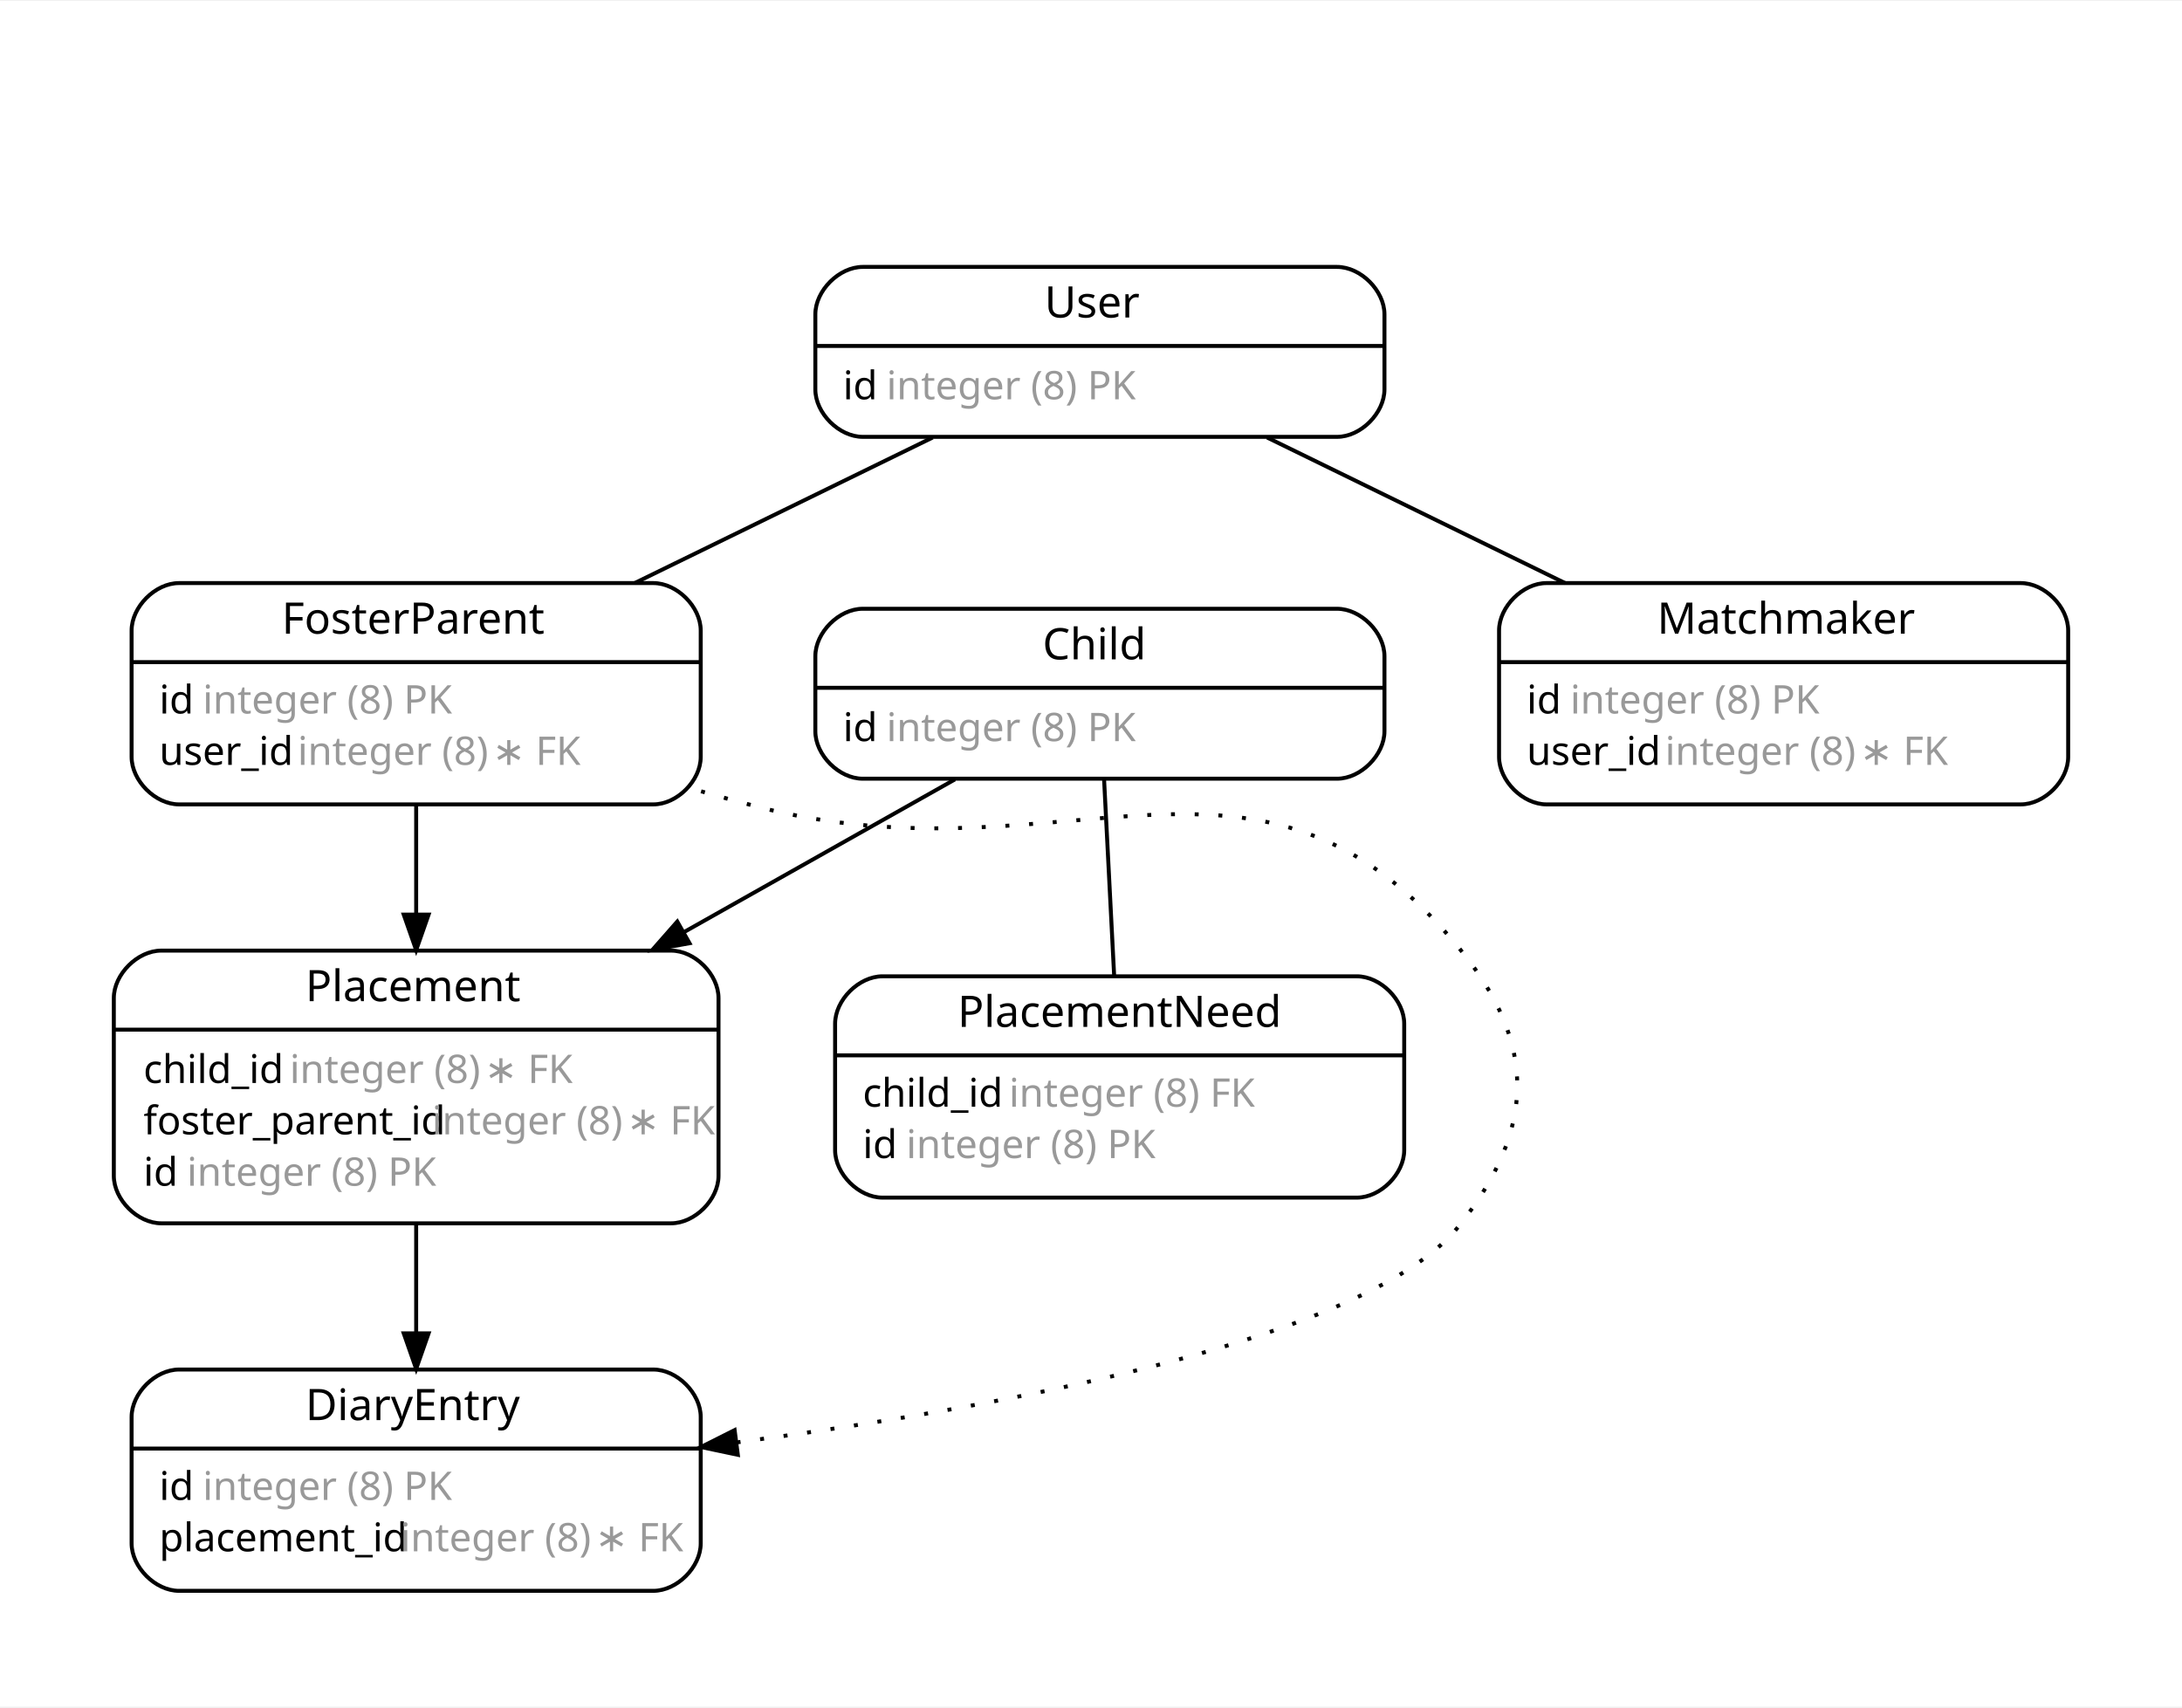
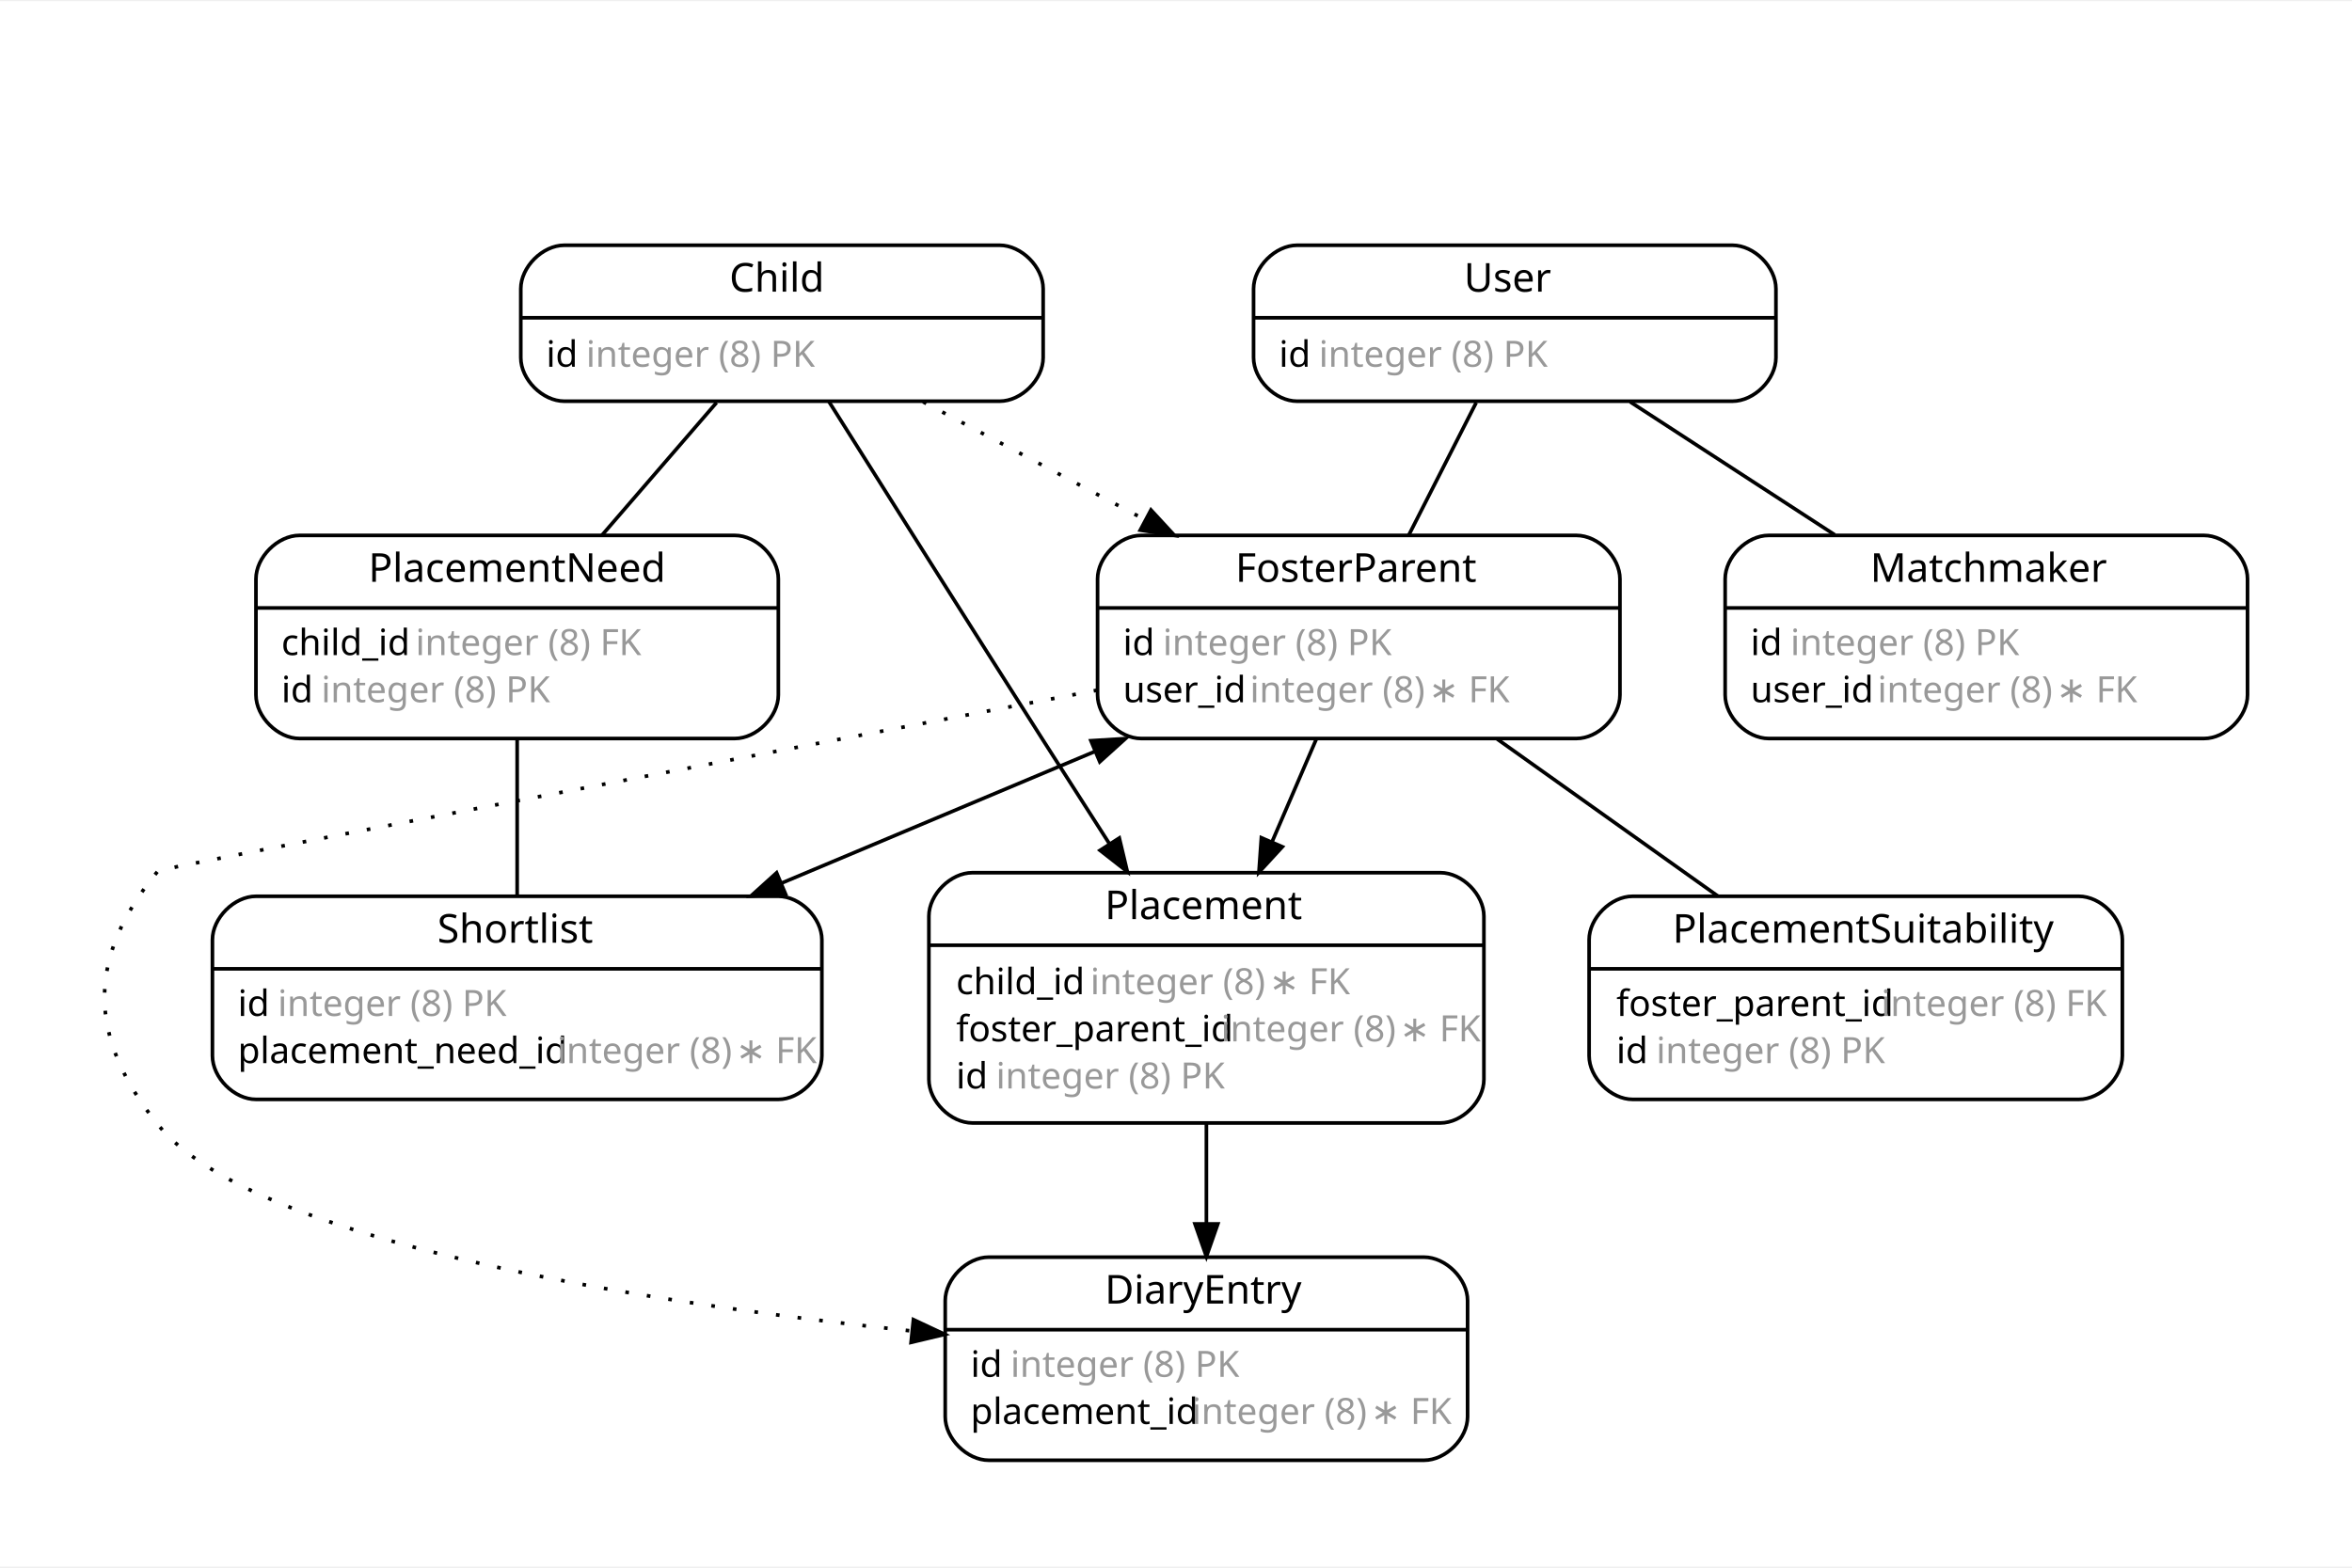
- <svg xmlns="http://www.w3.org/2000/svg" width="552pt" height="432pt" viewBox="0.00 0.00 552.10 431.60">
+ <svg xmlns="http://www.w3.org/2000/svg" width="648pt" height="432pt" viewBox="0.00 0.00 648.36 431.60">
  <g id="graph0" class="graph" transform="scale(1 1) rotate(0) translate(28.8 402.8)">
-     <polygon fill="white" stroke="transparent" points="-28.8,28.8 -28.8,-402.8 523.3,-402.8 523.3,28.8 -28.8,28.8" />
+     <polygon fill="white" stroke="transparent" points="-28.8,28.8 -28.8,-402.8 619.56,-402.8 619.56,28.8 -28.8,28.8" />
    <g id="node1" class="node">
-       <path fill="none" stroke="black" d="M189.5,-206C189.5,-206 309.5,-206 309.5,-206 315.5,-206 321.5,-212 321.5,-218 321.5,-218 321.5,-237 321.5,-237 321.5,-243 315.5,-249 309.5,-249 309.5,-249 189.5,-249 189.5,-249 183.5,-249 177.5,-243 177.5,-237 177.5,-237 177.5,-218 177.5,-218 177.5,-212 183.5,-206 189.5,-206" />
-       <text text-anchor="start" x="235" y="-236.2" font-family="Arial BoldMT" font-size="11.00">Child</text>
-       <polyline fill="none" stroke="black" points="177.5,-229 321.5,-229 " />
-       <text text-anchor="start" x="184.5" y="-215.5" font-family="ArialMT" font-size="10.00">id </text>
-       <text text-anchor="start" x="195.5" y="-215.5" font-family="Arial ItalicMT" font-size="10.00" fill="#999999">integer (8) PK</text>
+       <path fill="none" stroke="black" d="M126.76,-292.5C126.76,-292.5 246.76,-292.5 246.76,-292.5 252.76,-292.5 258.76,-298.5 258.76,-304.5 258.76,-304.5 258.76,-323.5 258.76,-323.5 258.76,-329.5 252.76,-335.5 246.76,-335.5 246.76,-335.5 126.76,-335.5 126.76,-335.5 120.76,-335.5 114.76,-329.5 114.76,-323.5 114.76,-323.5 114.76,-304.5 114.76,-304.5 114.76,-298.5 120.76,-292.5 126.76,-292.5" />
+       <text text-anchor="start" x="172.26" y="-322.7" font-family="Arial BoldMT" font-size="11.00">Child</text>
+       <polyline fill="none" stroke="black" points="114.76,-315.5 258.76,-315.5 " />
+       <text text-anchor="start" x="121.76" y="-302" font-family="ArialMT" font-size="10.00">id </text>
+       <text text-anchor="start" x="132.76" y="-302" font-family="Arial ItalicMT" font-size="10.00" fill="#999999">integer (8) PK</text>
    </g>
    <g id="node3" class="node">
-       <path fill="none" stroke="black" d="M16.5,-199.5C16.5,-199.5 136.5,-199.5 136.5,-199.5 142.5,-199.5 148.5,-205.5 148.5,-211.5 148.5,-211.5 148.5,-243.5 148.5,-243.5 148.5,-249.5 142.5,-255.5 136.5,-255.5 136.5,-255.5 16.5,-255.5 16.5,-255.5 10.5,-255.5 4.5,-249.5 4.5,-243.5 4.5,-243.5 4.5,-211.5 4.5,-211.5 4.5,-205.5 10.5,-199.5 16.5,-199.5" />
-       <text text-anchor="start" x="42.5" y="-242.7" font-family="Arial BoldMT" font-size="11.00">FosterParent</text>
-       <polyline fill="none" stroke="black" points="4.5,-235.5 148.5,-235.5 " />
-       <text text-anchor="start" x="11.5" y="-222.5" font-family="ArialMT" font-size="10.00">id </text>
-       <text text-anchor="start" x="22.5" y="-222.5" font-family="Arial ItalicMT" font-size="10.00" fill="#999999">integer (8) PK</text>
-       <text text-anchor="start" x="11.5" y="-209.5" font-family="ArialMT" font-size="10.00">user_id </text>
-       <text text-anchor="start" x="46.5" y="-209.5" font-family="Arial ItalicMT" font-size="10.00" fill="#999999">integer (8) ∗ FK</text>
+       <path fill="none" stroke="black" d="M285.76,-199.5C285.76,-199.5 405.76,-199.5 405.76,-199.5 411.76,-199.5 417.76,-205.5 417.76,-211.5 417.76,-211.5 417.76,-243.5 417.76,-243.5 417.76,-249.5 411.76,-255.5 405.76,-255.5 405.76,-255.5 285.76,-255.5 285.76,-255.5 279.76,-255.5 273.76,-249.5 273.76,-243.5 273.76,-243.5 273.76,-211.5 273.76,-211.5 273.76,-205.5 279.76,-199.5 285.76,-199.5" />
+       <text text-anchor="start" x="311.76" y="-242.7" font-family="Arial BoldMT" font-size="11.00">FosterParent</text>
+       <polyline fill="none" stroke="black" points="273.76,-235.5 417.76,-235.5 " />
+       <text text-anchor="start" x="280.76" y="-222.5" font-family="ArialMT" font-size="10.00">id </text>
+       <text text-anchor="start" x="291.76" y="-222.5" font-family="Arial ItalicMT" font-size="10.00" fill="#999999">integer (8) PK</text>
+       <text text-anchor="start" x="280.76" y="-209.5" font-family="ArialMT" font-size="10.00">user_id </text>
+       <text text-anchor="start" x="315.76" y="-209.5" font-family="Arial ItalicMT" font-size="10.00" fill="#999999">integer (8) ∗ FK</text>
+     </g>
+     <g id="edge4" class="edge">
+       <path fill="none" stroke="black" stroke-dasharray="1,5" d="M225.66,-292.33C244.08,-282.54 266.48,-270.63 286.93,-259.77" />
+       <polygon fill="black" stroke="black" points="288.48,-262.51 294.95,-255.5 285.52,-256.95 288.48,-262.51" />
    </g>
    <g id="node5" class="node">
-       <path fill="none" stroke="black" d="M12,-93.5C12,-93.5 141,-93.5 141,-93.5 147,-93.5 153,-99.5 153,-105.5 153,-105.5 153,-150.5 153,-150.5 153,-156.5 147,-162.5 141,-162.5 141,-162.5 12,-162.5 12,-162.5 6,-162.5 0,-156.5 0,-150.5 0,-150.5 0,-105.5 0,-105.5 0,-99.5 6,-93.5 12,-93.5" />
-       <text text-anchor="start" x="48.5" y="-149.7" font-family="Arial BoldMT" font-size="11.00">Placement</text>
-       <polyline fill="none" stroke="black" points="0,-142.5 153,-142.5 " />
-       <text text-anchor="start" x="7.5" y="-129" font-family="ArialMT" font-size="10.00">child_id </text>
-       <text text-anchor="start" x="44.5" y="-129" font-family="Arial ItalicMT" font-size="10.00" fill="#999999">integer (8) ∗ FK</text>
-       <text text-anchor="start" x="7.5" y="-116" font-family="ArialMT" font-size="10.00">foster_parent_id </text>
-       <text text-anchor="start" x="80.5" y="-116" font-family="Arial ItalicMT" font-size="10.00" fill="#999999">integer (8) ∗ FK</text>
-       <text text-anchor="start" x="7.5" y="-103" font-family="ArialMT" font-size="10.00">id </text>
-       <text text-anchor="start" x="18.5" y="-103" font-family="Arial ItalicMT" font-size="10.00" fill="#999999">integer (8) PK</text>
+       <path fill="none" stroke="black" d="M239.26,-93.5C239.26,-93.5 368.26,-93.5 368.26,-93.5 374.26,-93.5 380.26,-99.5 380.26,-105.5 380.26,-105.5 380.26,-150.5 380.26,-150.5 380.26,-156.5 374.26,-162.5 368.26,-162.5 368.26,-162.5 239.26,-162.5 239.26,-162.5 233.26,-162.5 227.26,-156.5 227.26,-150.5 227.26,-150.5 227.26,-105.5 227.26,-105.5 227.26,-99.5 233.26,-93.5 239.26,-93.5" />
+       <text text-anchor="start" x="275.76" y="-149.7" font-family="Arial BoldMT" font-size="11.00">Placement</text>
+       <polyline fill="none" stroke="black" points="227.26,-142.5 380.26,-142.5 " />
+       <text text-anchor="start" x="234.76" y="-129" font-family="ArialMT" font-size="10.00">child_id </text>
+       <text text-anchor="start" x="271.76" y="-129" font-family="Arial ItalicMT" font-size="10.00" fill="#999999">integer (8) ∗ FK</text>
+       <text text-anchor="start" x="234.76" y="-116" font-family="ArialMT" font-size="10.00">foster_parent_id </text>
+       <text text-anchor="start" x="307.76" y="-116" font-family="Arial ItalicMT" font-size="10.00" fill="#999999">integer (8) ∗ FK</text>
+       <text text-anchor="start" x="234.76" y="-103" font-family="ArialMT" font-size="10.00">id </text>
+       <text text-anchor="start" x="245.76" y="-103" font-family="Arial ItalicMT" font-size="10.00" fill="#999999">integer (8) PK</text>
    </g>
    <g id="edge3" class="edge">
-       <path fill="none" stroke="black" d="M212.81,-205.82C192.85,-194.57 167.52,-180.3 144.13,-167.11" />
-       <polygon fill="black" stroke="black" points="145.67,-164.37 136.28,-162.69 142.57,-169.85 145.67,-164.37" />
+       <path fill="none" stroke="black" d="M199.72,-292.37C214.1,-269.52 238.01,-231.57 258.76,-199 264.65,-189.77 270.99,-179.87 277.01,-170.5" />
+       <polygon fill="black" stroke="black" points="279.75,-172.06 281.96,-162.79 274.45,-168.66 279.75,-172.06" />
    </g>
    <g id="node6" class="node">
-       <path fill="none" stroke="black" d="M194.5,-100C194.5,-100 314.5,-100 314.5,-100 320.5,-100 326.5,-106 326.5,-112 326.5,-112 326.5,-144 326.5,-144 326.5,-150 320.5,-156 314.5,-156 314.5,-156 194.5,-156 194.5,-156 188.5,-156 182.5,-150 182.5,-144 182.5,-144 182.5,-112 182.5,-112 182.5,-106 188.5,-100 194.5,-100" />
-       <text text-anchor="start" x="213.5" y="-143.2" font-family="Arial BoldMT" font-size="11.00">PlacementNeed</text>
-       <polyline fill="none" stroke="black" points="182.5,-136 326.5,-136 " />
-       <text text-anchor="start" x="189.5" y="-123" font-family="ArialMT" font-size="10.00">child_id </text>
-       <text text-anchor="start" x="226.5" y="-123" font-family="Arial ItalicMT" font-size="10.00" fill="#999999">integer (8) FK</text>
-       <text text-anchor="start" x="189.5" y="-110" font-family="ArialMT" font-size="10.00">id </text>
-       <text text-anchor="start" x="200.5" y="-110" font-family="Arial ItalicMT" font-size="10.00" fill="#999999">integer (8) PK</text>
+       <path fill="none" stroke="black" d="M53.76,-199.5C53.76,-199.5 173.76,-199.5 173.76,-199.5 179.76,-199.5 185.76,-205.5 185.76,-211.5 185.76,-211.5 185.76,-243.5 185.76,-243.5 185.76,-249.5 179.76,-255.5 173.76,-255.5 173.76,-255.5 53.76,-255.5 53.76,-255.5 47.76,-255.5 41.76,-249.5 41.76,-243.5 41.76,-243.5 41.76,-211.5 41.76,-211.5 41.76,-205.5 47.76,-199.5 53.76,-199.5" />
+       <text text-anchor="start" x="72.76" y="-242.7" font-family="Arial BoldMT" font-size="11.00">PlacementNeed</text>
+       <polyline fill="none" stroke="black" points="41.76,-235.5 185.76,-235.5 " />
+       <text text-anchor="start" x="48.76" y="-222.5" font-family="ArialMT" font-size="10.00">child_id </text>
+       <text text-anchor="start" x="85.76" y="-222.5" font-family="Arial ItalicMT" font-size="10.00" fill="#999999">integer (8) FK</text>
+       <text text-anchor="start" x="48.76" y="-209.5" font-family="ArialMT" font-size="10.00">id </text>
+       <text text-anchor="start" x="59.76" y="-209.5" font-family="Arial ItalicMT" font-size="10.00" fill="#999999">integer (8) PK</text>
    </g>
    <g id="edge5" class="edge">
-       <path fill="none" stroke="black" d="M250.56,-205.82C251.3,-191.4 252.29,-172.01 253.1,-156.31" />
+       <path fill="none" stroke="black" d="M168.72,-292.11C159.18,-281.07 147.35,-267.38 137.12,-255.53" />
    </g>
    <g id="node2" class="node">
-       <path fill="none" stroke="black" d="M16.5,-0.5C16.5,-0.5 136.5,-0.5 136.5,-0.5 142.5,-0.5 148.5,-6.5 148.5,-12.5 148.5,-12.5 148.5,-44.5 148.5,-44.5 148.5,-50.5 142.5,-56.5 136.5,-56.5 136.5,-56.5 16.5,-56.5 16.5,-56.5 10.5,-56.5 4.5,-50.5 4.5,-44.5 4.5,-44.5 4.5,-12.5 4.5,-12.5 4.5,-6.5 10.5,-0.5 16.5,-0.5" />
-       <text text-anchor="start" x="48.5" y="-43.7" font-family="Arial BoldMT" font-size="11.00">DiaryEntry</text>
-       <polyline fill="none" stroke="black" points="4.5,-36.5 148.5,-36.5 " />
-       <text text-anchor="start" x="11.5" y="-23.5" font-family="ArialMT" font-size="10.00">id </text>
-       <text text-anchor="start" x="22.5" y="-23.5" font-family="Arial ItalicMT" font-size="10.00" fill="#999999">integer (8) PK</text>
-       <text text-anchor="start" x="11.5" y="-10.5" font-family="ArialMT" font-size="10.00">placement_id </text>
-       <text text-anchor="start" x="72.5" y="-10.5" font-family="Arial ItalicMT" font-size="10.00" fill="#999999">integer (8) ∗ FK</text>
+       <path fill="none" stroke="black" d="M243.76,-0.5C243.76,-0.5 363.76,-0.5 363.76,-0.5 369.76,-0.5 375.76,-6.5 375.76,-12.5 375.76,-12.5 375.76,-44.5 375.76,-44.5 375.76,-50.5 369.76,-56.5 363.76,-56.5 363.76,-56.5 243.76,-56.5 243.76,-56.5 237.76,-56.5 231.76,-50.5 231.76,-44.5 231.76,-44.5 231.76,-12.5 231.76,-12.5 231.76,-6.5 237.76,-0.5 243.76,-0.5" />
+       <text text-anchor="start" x="275.76" y="-43.7" font-family="Arial BoldMT" font-size="11.00">DiaryEntry</text>
+       <polyline fill="none" stroke="black" points="231.76,-36.5 375.76,-36.5 " />
+       <text text-anchor="start" x="238.76" y="-23.5" font-family="ArialMT" font-size="10.00">id </text>
+       <text text-anchor="start" x="249.76" y="-23.5" font-family="Arial ItalicMT" font-size="10.00" fill="#999999">integer (8) PK</text>
+       <text text-anchor="start" x="238.76" y="-10.5" font-family="ArialMT" font-size="10.00">placement_id </text>
+       <text text-anchor="start" x="299.76" y="-10.5" font-family="Arial ItalicMT" font-size="10.00" fill="#999999">integer (8) ∗ FK</text>
    </g>
    <g id="edge8" class="edge">
-       <path fill="none" stroke="black" stroke-dasharray="1,5" d="M148.59,-202.81C153.28,-201.47 157.95,-200.18 162.5,-199 240.61,-178.68 289.4,-225.47 340.5,-163 360.2,-138.92 359.76,-117.44 340.5,-93 317.99,-64.43 226.68,-47.23 157.7,-38.07" />
-       <polygon fill="black" stroke="black" points="157.89,-34.92 148.56,-36.89 157.08,-41.17 157.89,-34.92" />
+       <path fill="none" stroke="black" stroke-dasharray="1,5" d="M273.67,-212.82C176.45,-194.34 15.28,-163.63 14.76,-163 -5.06,-139.02 -4.73,-117.24 14.76,-93 40.44,-61.07 146.32,-44.28 222.49,-36.15" />
+       <polygon fill="black" stroke="black" points="223,-39.27 231.63,-35.21 222.35,-33 223,-39.27" />
    </g>
    <g id="edge7" class="edge">
-       <path fill="none" stroke="black" d="M76.5,-199.34C76.5,-190.8 76.5,-181.16 76.5,-171.81" />
-       <polygon fill="black" stroke="black" points="79.65,-171.62 76.5,-162.62 73.35,-171.62 79.65,-171.62" />
+       <path fill="none" stroke="black" d="M334.06,-199.34C330.27,-190.54 325.97,-180.56 321.83,-170.94" />
+       <polygon fill="black" stroke="black" points="324.7,-169.64 318.24,-162.62 318.91,-172.13 324.7,-169.64" />
+     </g>
+     <g id="node7" class="node">
+       <path fill="none" stroke="black" d="M421.26,-100C421.26,-100 544.26,-100 544.26,-100 550.26,-100 556.26,-106 556.26,-112 556.26,-112 556.26,-144 556.26,-144 556.26,-150 550.26,-156 544.26,-156 544.26,-156 421.26,-156 421.26,-156 415.26,-156 409.26,-150 409.26,-144 409.26,-144 409.26,-112 409.26,-112 409.26,-106 415.26,-100 421.26,-100" />
+       <text text-anchor="start" x="432.26" y="-143.2" font-family="Arial BoldMT" font-size="11.00">PlacementSuitability</text>
+       <polyline fill="none" stroke="black" points="409.26,-136 556.26,-136 " />
+       <text text-anchor="start" x="416.76" y="-123" font-family="ArialMT" font-size="10.00">foster_parent_id </text>
+       <text text-anchor="start" x="489.76" y="-123" font-family="Arial ItalicMT" font-size="10.00" fill="#999999">integer (8) FK</text>
+       <text text-anchor="start" x="416.76" y="-110" font-family="ArialMT" font-size="10.00">id </text>
+       <text text-anchor="start" x="427.76" y="-110" font-family="Arial ItalicMT" font-size="10.00" fill="#999999">integer (8) PK</text>
+     </g>
+     <g id="edge9" class="edge">
+       <path fill="none" stroke="black" d="M383.93,-199.34C402.93,-185.82 425.83,-169.52 444.81,-156.01" />
+     </g>
+     <g id="node8" class="node">
+       <path fill="none" stroke="black" d="M41.76,-100C41.76,-100 185.76,-100 185.76,-100 191.76,-100 197.76,-106 197.76,-112 197.76,-112 197.76,-144 197.76,-144 197.76,-150 191.76,-156 185.76,-156 185.76,-156 41.76,-156 41.76,-156 35.76,-156 29.76,-150 29.76,-144 29.76,-144 29.76,-112 29.76,-112 29.76,-106 35.76,-100 41.76,-100" />
+       <text text-anchor="start" x="91.76" y="-143.2" font-family="Arial BoldMT" font-size="11.00">Shortlist</text>
+       <polyline fill="none" stroke="black" points="29.76,-136 197.76,-136 " />
+       <text text-anchor="start" x="36.76" y="-123" font-family="ArialMT" font-size="10.00">id </text>
+       <text text-anchor="start" x="47.76" y="-123" font-family="Arial ItalicMT" font-size="10.00" fill="#999999">integer (8) PK</text>
+       <text text-anchor="start" x="36.76" y="-110" font-family="ArialMT" font-size="10.00">placement_need_id </text>
+       <text text-anchor="start" x="124.76" y="-110" font-family="Arial ItalicMT" font-size="10.00" fill="#999999">integer (8) ∗ FK</text>
+     </g>
+     <g id="edge10" class="edge">
+       <path fill="none" stroke="black" d="M273.01,-195.92C245.48,-184.36 214.16,-171.19 186.62,-159.62" />
+       <polygon fill="black" stroke="black" points="271.93,-198.89 281.45,-199.47 274.37,-193.08 271.93,-198.89" />
+       <polygon fill="black" stroke="black" points="187.72,-156.67 178.21,-156.08 185.28,-162.47 187.72,-156.67" />
    </g>
    <g id="node4" class="node">
-       <path fill="none" stroke="black" d="M362.5,-199.5C362.5,-199.5 482.5,-199.5 482.5,-199.5 488.5,-199.5 494.5,-205.5 494.5,-211.5 494.5,-211.5 494.5,-243.5 494.5,-243.5 494.5,-249.5 488.5,-255.5 482.5,-255.5 482.5,-255.5 362.5,-255.5 362.5,-255.5 356.5,-255.5 350.5,-249.5 350.5,-243.5 350.5,-243.5 350.5,-211.5 350.5,-211.5 350.5,-205.5 356.5,-199.5 362.5,-199.5" />
-       <text text-anchor="start" x="390.5" y="-242.7" font-family="Arial BoldMT" font-size="11.00">Matchmaker</text>
-       <polyline fill="none" stroke="black" points="350.5,-235.5 494.5,-235.5 " />
-       <text text-anchor="start" x="357.5" y="-222.5" font-family="ArialMT" font-size="10.00">id </text>
-       <text text-anchor="start" x="368.5" y="-222.5" font-family="Arial ItalicMT" font-size="10.00" fill="#999999">integer (8) PK</text>
-       <text text-anchor="start" x="357.5" y="-209.5" font-family="ArialMT" font-size="10.00">user_id </text>
-       <text text-anchor="start" x="392.5" y="-209.5" font-family="Arial ItalicMT" font-size="10.00" fill="#999999">integer (8) ∗ FK</text>
+       <path fill="none" stroke="black" d="M458.76,-199.5C458.76,-199.5 578.76,-199.5 578.76,-199.5 584.76,-199.5 590.76,-205.5 590.76,-211.5 590.76,-211.5 590.76,-243.5 590.76,-243.5 590.76,-249.5 584.76,-255.5 578.76,-255.5 578.76,-255.5 458.76,-255.5 458.76,-255.5 452.76,-255.5 446.76,-249.5 446.76,-243.5 446.76,-243.5 446.76,-211.5 446.76,-211.5 446.76,-205.5 452.76,-199.5 458.76,-199.5" />
+       <text text-anchor="start" x="486.76" y="-242.7" font-family="Arial BoldMT" font-size="11.00">Matchmaker</text>
+       <polyline fill="none" stroke="black" points="446.76,-235.5 590.76,-235.5 " />
+       <text text-anchor="start" x="453.76" y="-222.5" font-family="ArialMT" font-size="10.00">id </text>
+       <text text-anchor="start" x="464.76" y="-222.5" font-family="Arial ItalicMT" font-size="10.00" fill="#999999">integer (8) PK</text>
+       <text text-anchor="start" x="453.76" y="-209.5" font-family="ArialMT" font-size="10.00">user_id </text>
+       <text text-anchor="start" x="488.76" y="-209.5" font-family="Arial ItalicMT" font-size="10.00" fill="#999999">integer (8) ∗ FK</text>
    </g>
    <g id="edge6" class="edge">
-       <path fill="none" stroke="black" d="M76.5,-93.45C76.5,-84.53 76.5,-74.87 76.5,-65.82" />
-       <polygon fill="black" stroke="black" points="79.65,-65.66 76.5,-56.66 73.35,-65.66 79.65,-65.66" />
+       <path fill="none" stroke="black" d="M303.76,-93.45C303.76,-84.53 303.76,-74.87 303.76,-65.82" />
+       <polygon fill="black" stroke="black" points="306.91,-65.66 303.76,-56.66 300.61,-65.66 306.91,-65.66" />
    </g>
-     <g id="node7" class="node">
-       <path fill="none" stroke="black" d="M189.5,-292.5C189.5,-292.5 309.5,-292.5 309.5,-292.5 315.5,-292.5 321.5,-298.5 321.5,-304.5 321.5,-304.5 321.5,-323.5 321.5,-323.5 321.5,-329.5 315.5,-335.5 309.5,-335.5 309.5,-335.5 189.5,-335.5 189.5,-335.5 183.5,-335.5 177.5,-329.5 177.5,-323.5 177.5,-323.5 177.5,-304.5 177.5,-304.5 177.5,-298.5 183.5,-292.5 189.5,-292.5" />
-       <text text-anchor="start" x="235.5" y="-322.7" font-family="Arial BoldMT" font-size="11.00">User</text>
-       <polyline fill="none" stroke="black" points="177.5,-315.5 321.5,-315.5 " />
-       <text text-anchor="start" x="184.5" y="-302" font-family="ArialMT" font-size="10.00">id </text>
-       <text text-anchor="start" x="195.5" y="-302" font-family="Arial ItalicMT" font-size="10.00" fill="#999999">integer (8) PK</text>
+     <g id="edge11" class="edge">
+       <path fill="none" stroke="black" d="M113.76,-199.34C113.76,-185.82 113.76,-169.52 113.76,-156.01" />
+     </g>
+     <g id="node9" class="node">
+       <path fill="none" stroke="black" d="M328.76,-292.5C328.76,-292.5 448.76,-292.5 448.76,-292.5 454.76,-292.5 460.76,-298.5 460.76,-304.5 460.76,-304.5 460.76,-323.5 460.76,-323.5 460.76,-329.5 454.76,-335.5 448.76,-335.5 448.76,-335.5 328.76,-335.5 328.76,-335.5 322.76,-335.5 316.76,-329.5 316.76,-323.5 316.76,-323.5 316.76,-304.5 316.76,-304.5 316.76,-298.5 322.76,-292.5 328.76,-292.5" />
+       <text text-anchor="start" x="374.76" y="-322.7" font-family="Arial BoldMT" font-size="11.00">User</text>
+       <polyline fill="none" stroke="black" points="316.76,-315.5 460.76,-315.5 " />
+       <text text-anchor="start" x="323.76" y="-302" font-family="ArialMT" font-size="10.00">id </text>
+       <text text-anchor="start" x="334.76" y="-302" font-family="Arial ItalicMT" font-size="10.00" fill="#999999">integer (8) PK</text>
    </g>
    <g id="edge1" class="edge">
-       <path fill="none" stroke="black" d="M207.18,-292.33C184.47,-281.24 156.21,-267.43 131.79,-255.5" />
+       <path fill="none" stroke="black" d="M378.13,-292.11C372.51,-281.07 365.55,-267.38 359.52,-255.53" />
    </g>
    <g id="edge2" class="edge">
-       <path fill="none" stroke="black" d="M291.82,-292.33C314.53,-281.24 342.79,-267.43 367.21,-255.5" />
+       <path fill="none" stroke="black" d="M420.56,-292.33C437.55,-281.29 458.68,-267.56 476.97,-255.66" />
    </g>
  </g>
</svg>
